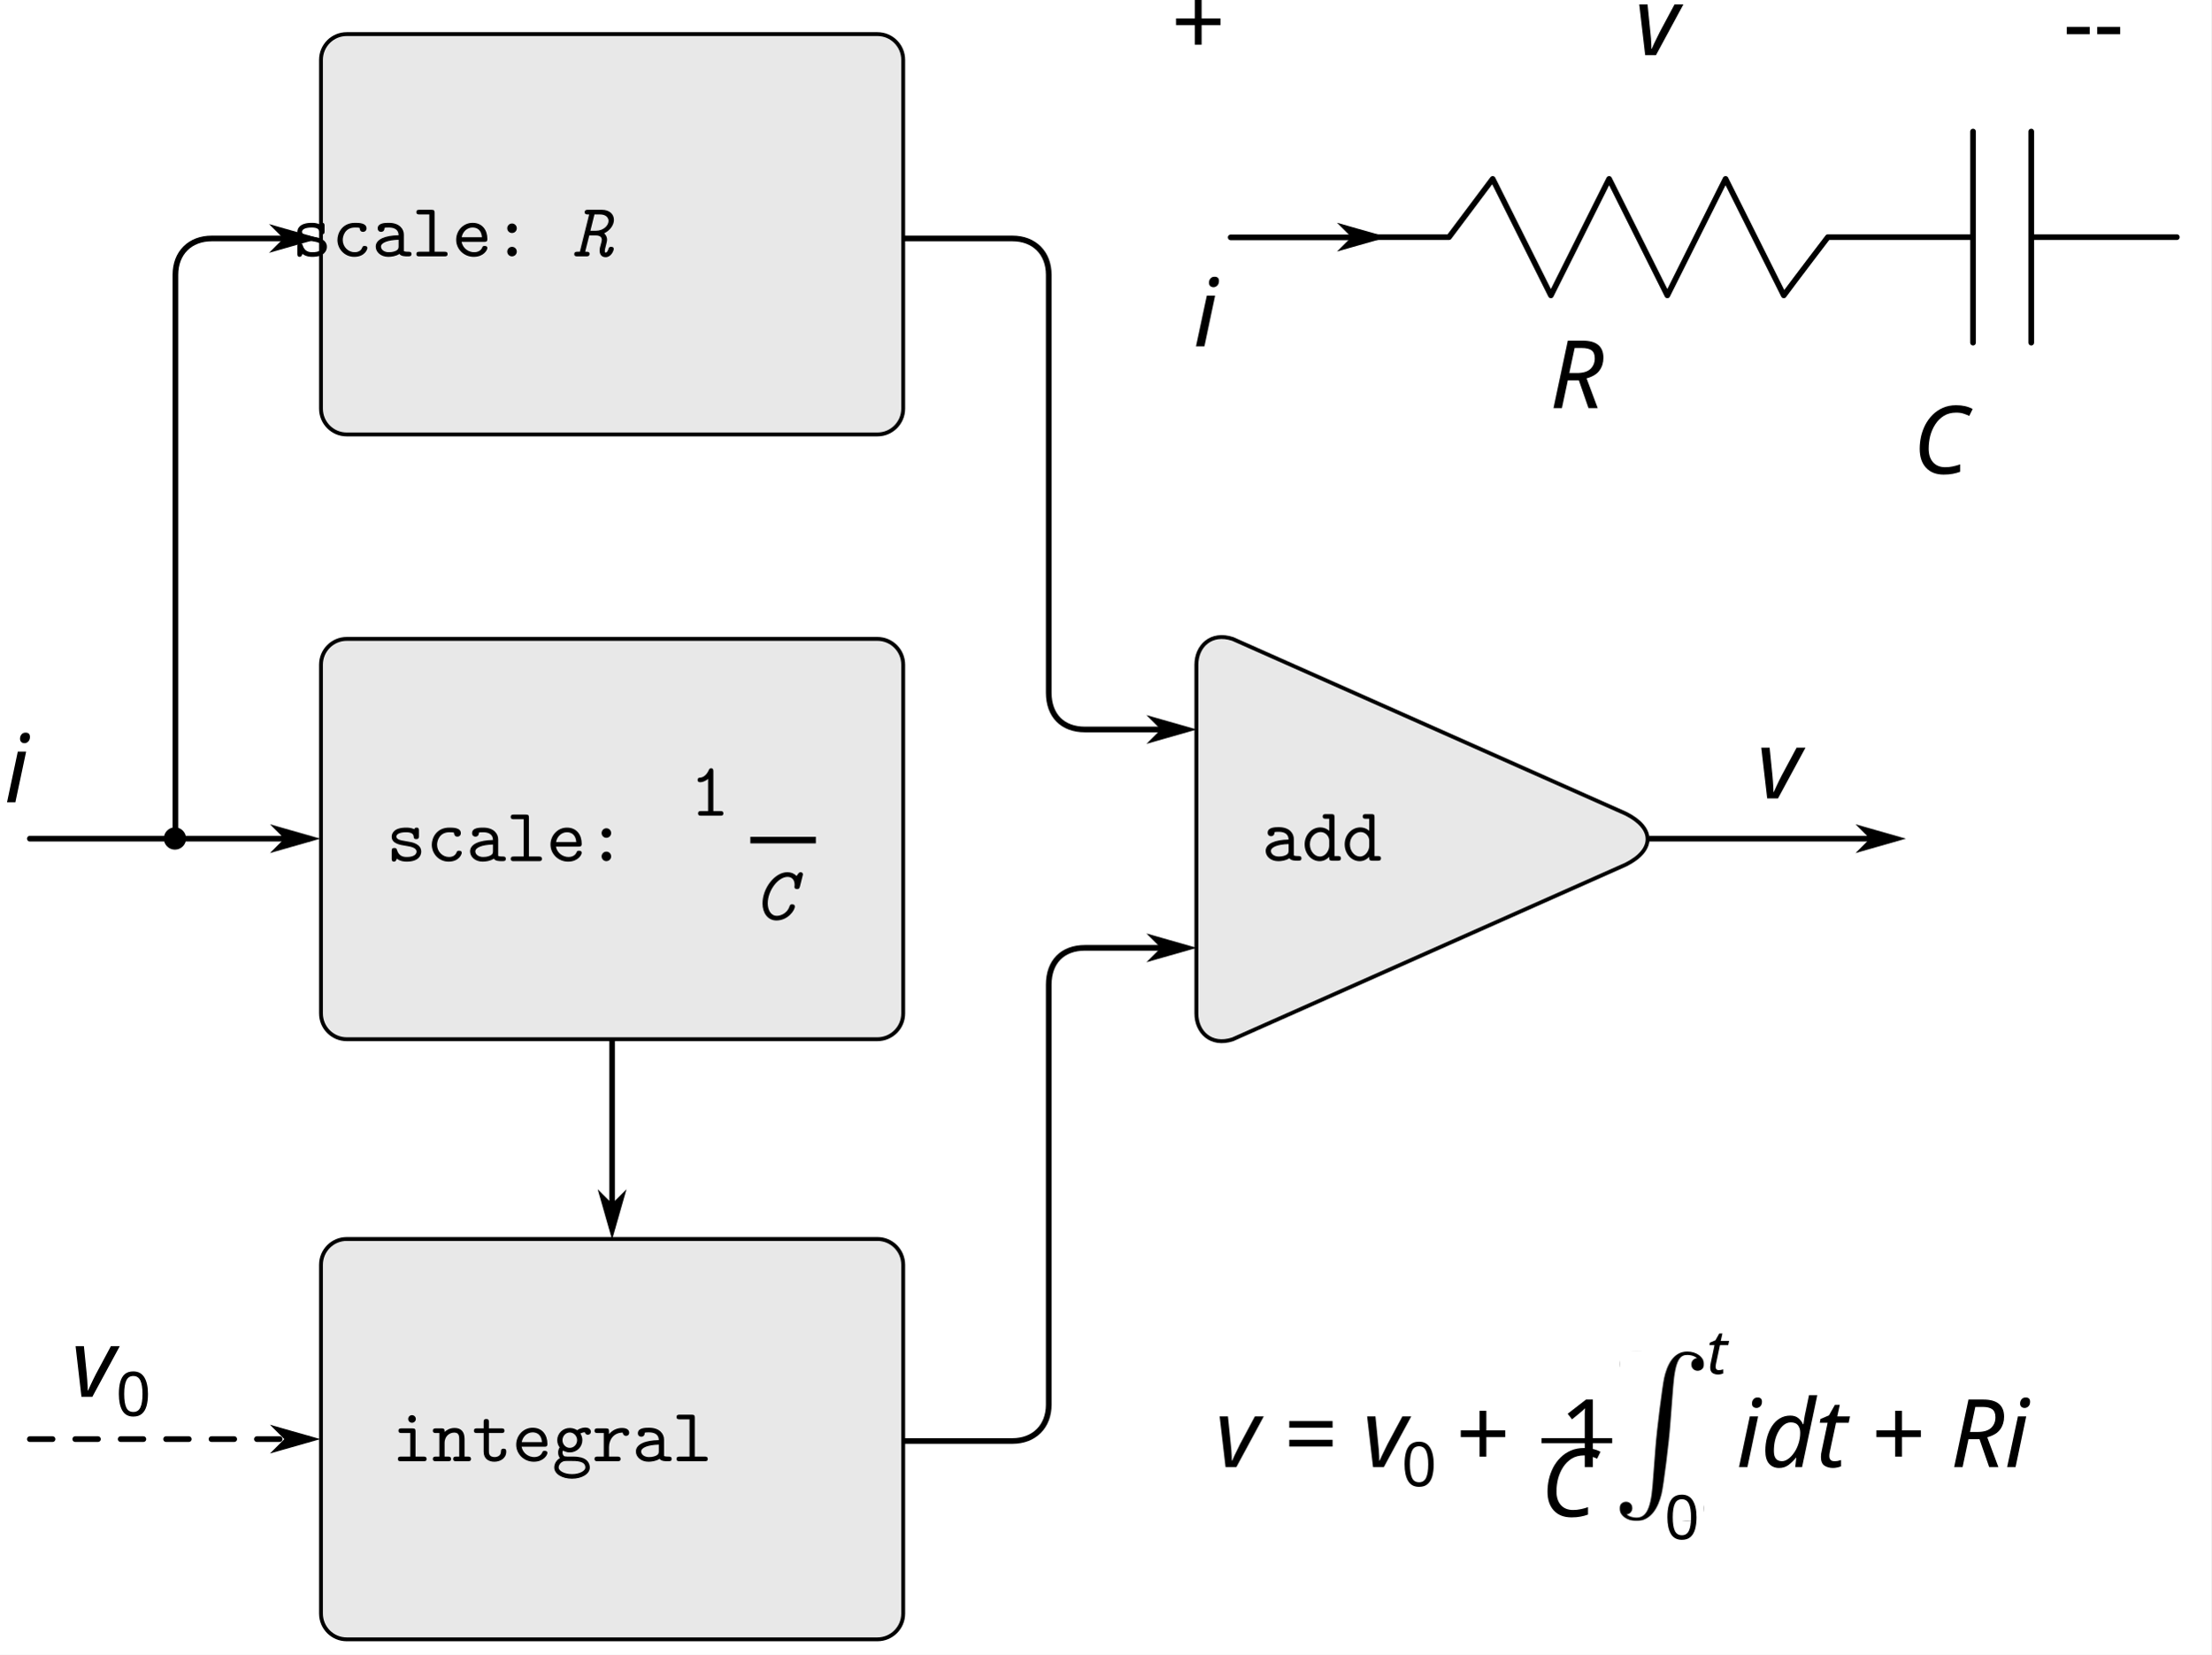
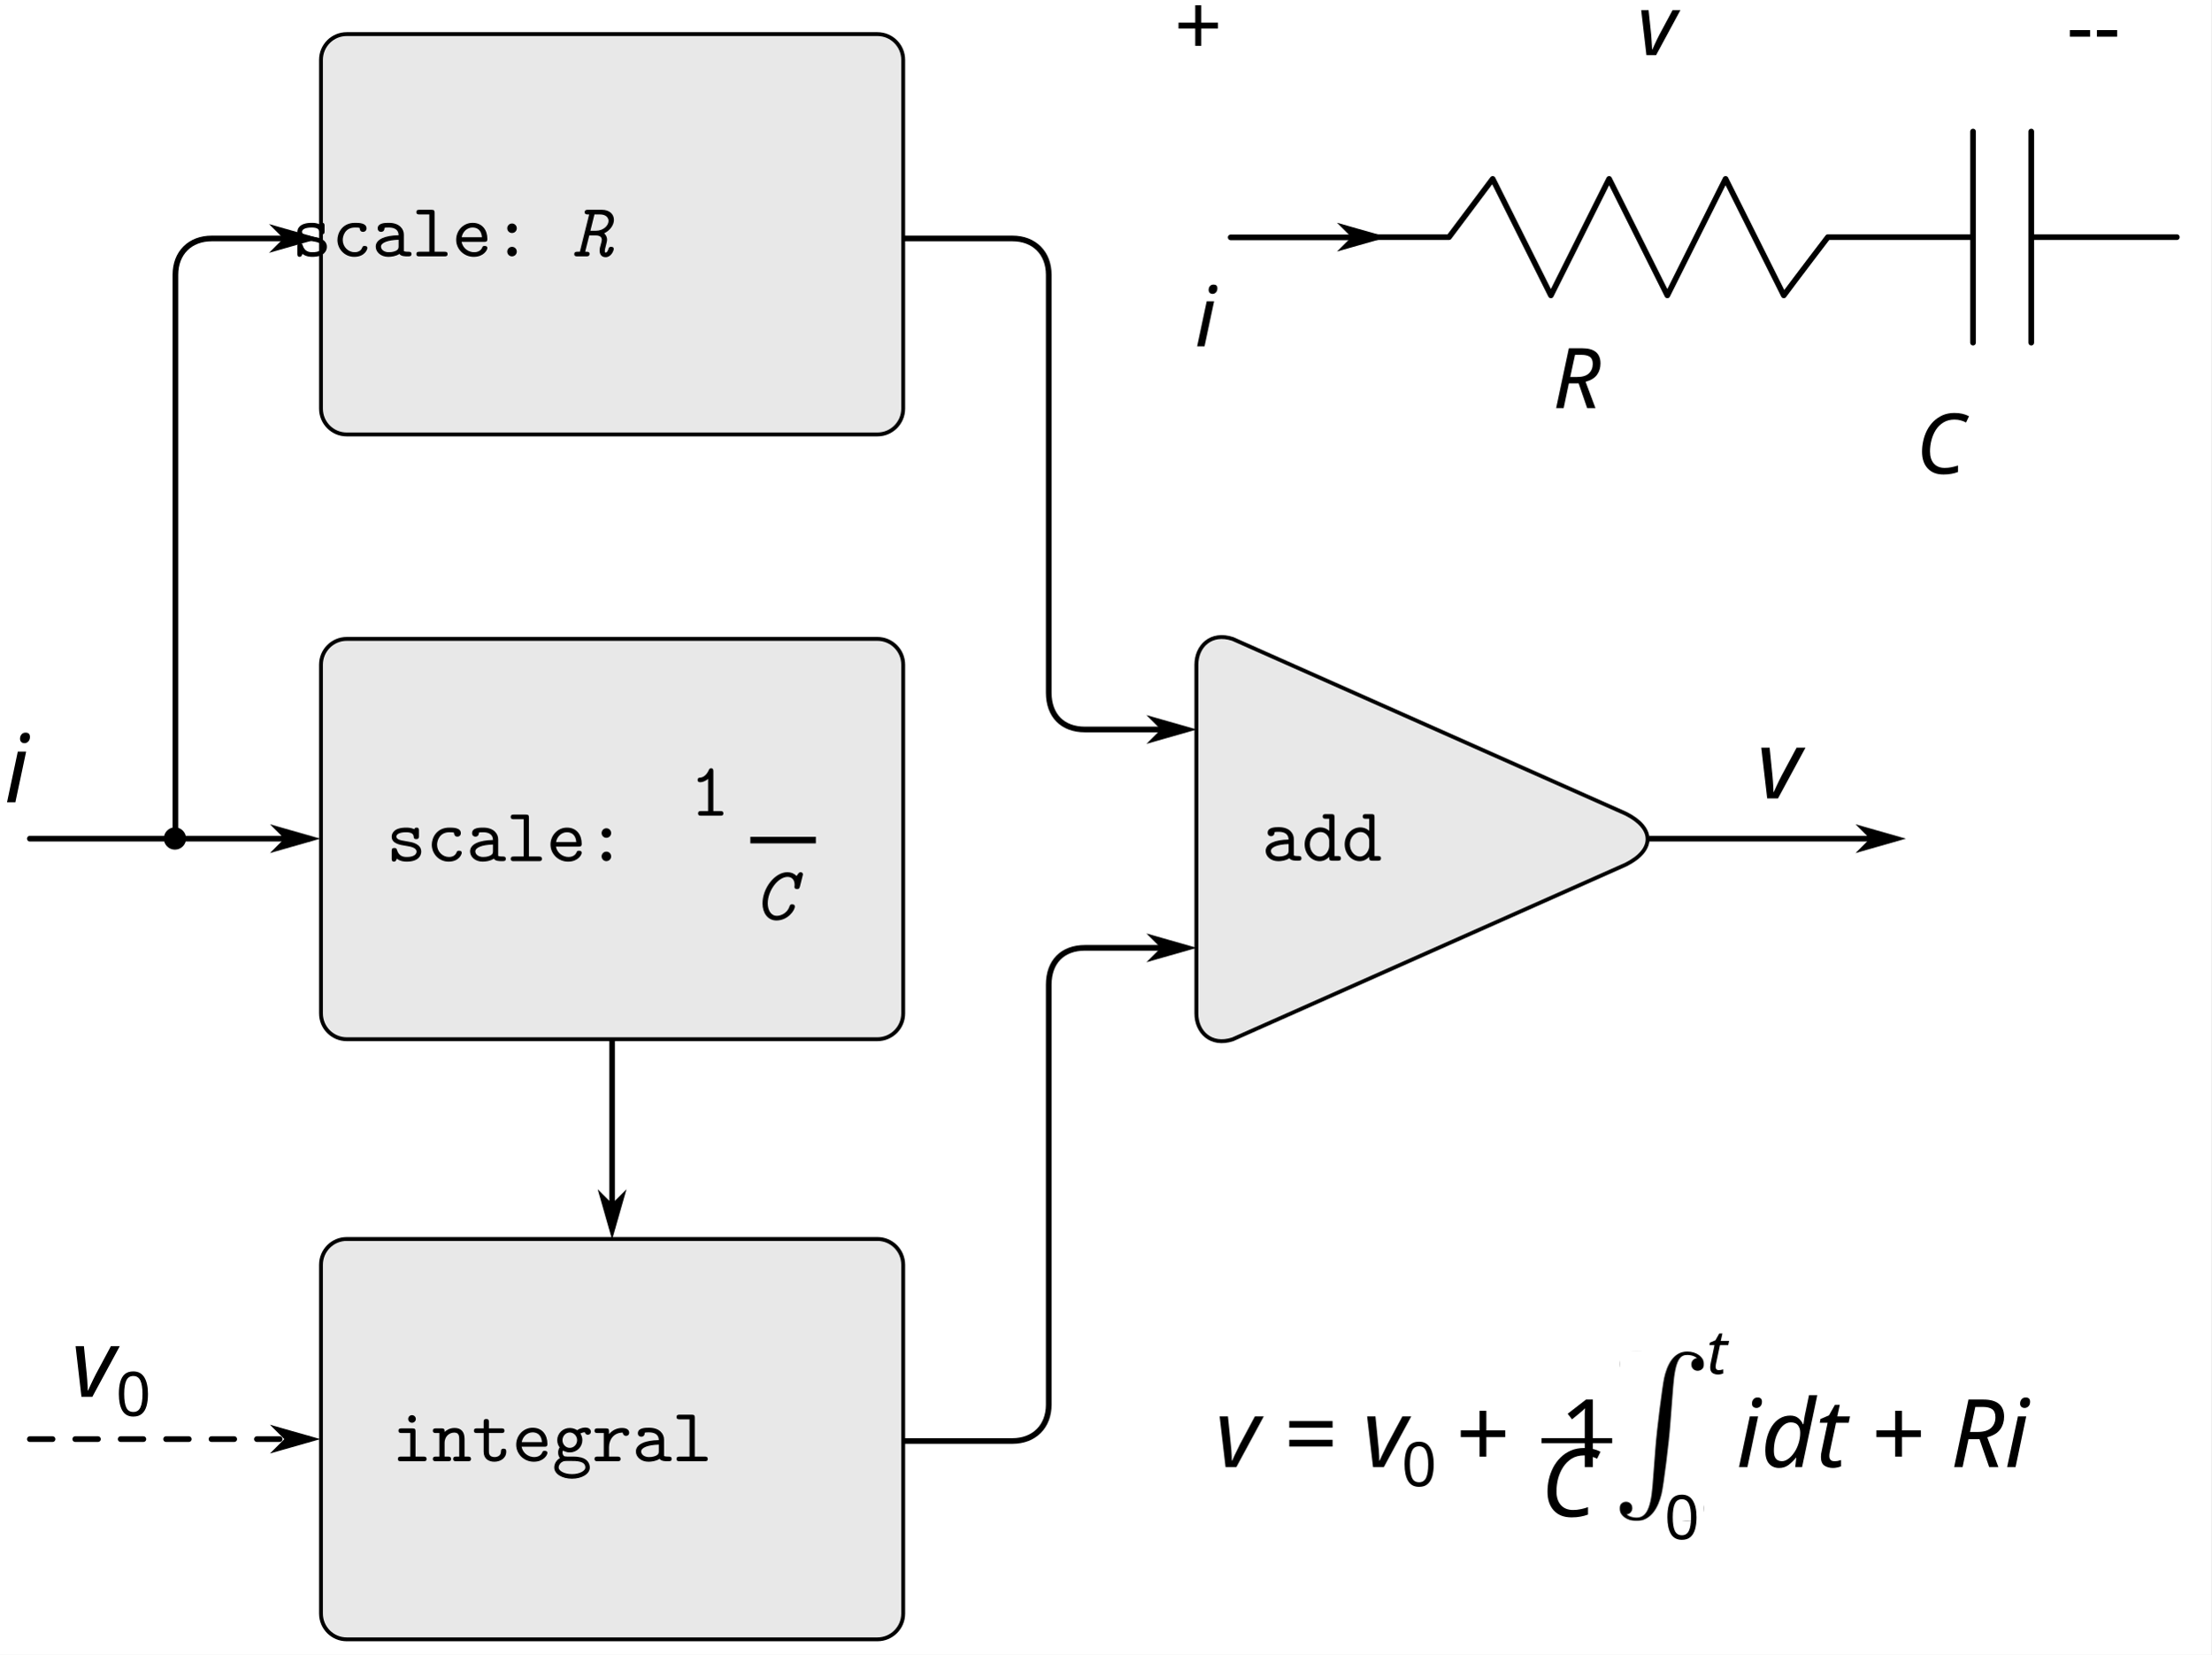
<svg xmlns="http://www.w3.org/2000/svg" version="1.1" preserveAspectRatio="xMinYMin meet" viewBox="0 0 580 434" id="svg10777" width="100%" height="100%">
  <defs id="defs10779">
    <marker refX="0" refY="0" orient="auto" id="Arrow1Mend" style="overflow:visible">
      <path d="M 0,0 5,-5 -12.5,0 5,5 0,0 z" transform="matrix(-0.4,0,0,-0.4,-4,0)" id="path4415" style="fill:#000000;fill-rule:evenodd;stroke:#000000;stroke-width:1pt;marker-start:none" />
    </marker>
    <marker refX="0" refY="0" orient="auto" id="Arrow1Mend-0" style="overflow:visible">
      <path d="M 0,0 5,-5 -12.5,0 5,5 0,0 z" transform="matrix(-0.4,0,0,-0.4,-4,0)" id="path4415-3" style="fill:#000000;fill-rule:evenodd;stroke:#000000;stroke-width:1pt;marker-start:none" />
    </marker>
    <marker refX="0" refY="0" orient="auto" id="Arrow1Mend-8" style="overflow:visible">
      <path d="M 0,0 5,-5 -12.5,0 5,5 0,0 z" transform="matrix(-0.4,0,0,-0.4,-4,0)" id="path4415-4" style="fill:#000000;fill-rule:evenodd;stroke:#000000;stroke-width:1pt;marker-start:none" />
    </marker>
    <marker refX="0" refY="0" orient="auto" id="Arrow1Mend-7" style="overflow:visible">
      <path d="M 0,0 5,-5 -12.5,0 5,5 0,0 z" transform="matrix(-0.4,0,0,-0.4,-4,0)" id="path4415-8" style="fill:#000000;fill-rule:evenodd;stroke:#000000;stroke-width:1pt;marker-start:none" />
    </marker>
    <marker refX="0" refY="0" orient="auto" id="Arrow1Mend-88" style="overflow:visible">
      <path d="M 0,0 5,-5 -12.5,0 5,5 0,0 z" transform="matrix(-0.4,0,0,-0.4,-4,0)" id="path4415-2" style="fill:#000000;fill-rule:evenodd;stroke:#000000;stroke-width:1pt;marker-start:none" />
    </marker>
    <marker refX="0" refY="0" orient="auto" id="Arrow1Mend-05" style="overflow:visible">
      <path d="M 0,0 5,-5 -12.5,0 5,5 0,0 z" transform="matrix(-0.4,0,0,-0.4,-4,0)" id="path4415-86" style="fill:#000000;fill-rule:evenodd;stroke:#000000;stroke-width:1pt;marker-start:none" />
    </marker>
    <marker refX="0" refY="0" orient="auto" id="Arrow1Mend-4" style="overflow:visible">
      <path d="M 0,0 5,-5 -12.5,0 5,5 0,0 z" transform="matrix(-0.4,0,0,-0.4,-4,0)" id="path4415-1" style="fill:#000000;fill-rule:evenodd;stroke:#000000;stroke-width:1pt;marker-start:none" />
    </marker>
    <marker refX="0" refY="0" orient="auto" id="Arrow1Mend-84" style="overflow:visible">
      <path d="M 0,0 5,-5 -12.5,0 5,5 0,0 z" transform="matrix(-0.4,0,0,-0.4,-4,0)" id="path4415-6" style="fill:#000000;fill-rule:evenodd;stroke:#000000;stroke-width:1pt;marker-start:none" />
    </marker>
    <marker refX="0" refY="0" orient="auto" id="Arrow1Mend-00" style="overflow:visible">
      <path d="M 0,0 5,-5 -12.5,0 5,5 0,0 z" transform="matrix(-0.4,0,0,-0.4,-4,0)" id="path4415-49" style="fill:#000000;fill-rule:evenodd;stroke:#000000;stroke-width:1pt;marker-start:none" />
    </marker>
    <marker refX="0" refY="0" orient="auto" id="Arrow1Mend-1" style="overflow:visible">
      <path d="M 0,0 5,-5 -12.5,0 5,5 0,0 z" transform="matrix(-0.4,0,0,-0.4,-4,0)" id="path4415-5" style="fill:#000000;fill-rule:evenodd;stroke:#000000;stroke-width:1pt;marker-start:none" />
    </marker>
    <pattern patternUnits="userSpaceOnUse" width="22.12" height="44.44" patternTransform="translate(424.8562,354.4854)" id="pattern1035">
      <text id="text1033" y="32.2" x="-2.24" style="font-style:normal;font-variant:normal;font-weight:normal;font-stretch:normal;font-size:40px;line-height:1.25;font-family:'Latin Modern Math';-inkscape-font-specification:'Latin Modern Math, Normal';font-variant-ligatures:normal;font-variant-caps:normal;font-variant-numeric:normal;font-feature-settings:normal;text-align:start;letter-spacing:0px;word-spacing:0px;writing-mode:lr-tb;text-anchor:start;fill:#000000;fill-opacity:1;stroke:none" xml:space="preserve">
        <tspan y="32.2" x="-2.24" id="tspan1031">∫</tspan>
      </text>
    </pattern>
  </defs>
-   <rect width="100%" height="100%" fill="white" id="rect24" />
+   <rect width="100%" height="100%" id="rect24" fill="white" />
  <g transform="translate(-42.52865,-327.155)" id="layer1" style="display:inline">
    <text x="468.571" y="490.219" id="text10821" xml:space="preserve" style="font-size:11px;font-style:normal;font-variant:normal;font-weight:normal;font-stretch:normal;text-align:start;line-height:125%;letter-spacing:0px;word-spacing:0px;text-anchor:start;fill:#000000;fill-opacity:1;stroke:none;font-family:cmex10;-inkscape-font-specification:cmex10">
      <tspan x="468.571" y="490.219" id="tspan10823" />
    </text>
    <rect width="152.727" height="105" rx="6.764" ry="6.764" x="126.718" y="336.098" id="rect6788" style="fill:#e8e8e8;fill-opacity:1;stroke:#000000;stroke-width:1.015;stroke-linecap:round;stroke-linejoin:round;stroke-miterlimit:4;stroke-opacity:1;stroke-dasharray:none;stroke-dashoffset:0;display:inline" />
    <rect width="152.727" height="105" rx="6.764" ry="6.764" x="126.718" y="652.121" id="rect6788-91" style="fill:#e8e8e8;fill-opacity:1;stroke:#000000;stroke-width:1.015;stroke-linecap:round;stroke-linejoin:round;stroke-miterlimit:4;stroke-opacity:1;stroke-dasharray:none;stroke-dashoffset:0;display:inline" />
    <path d="m 365.9,494.743 c -5.727,-1.909 -9.545,1.909 -9.545,6.764 l 0,91.471 c 0,4.855 3.818,8.674 9.545,6.764 l 103.091,-45.818 c 7.636,-3.818 7.636,-9.545 0,-13.364 z" id="rect6788-0-5-5" style="fill:#e8e8e8;fill-opacity:1;stroke:#000000;stroke-width:1.015;stroke-linecap:round;stroke-linejoin:round;stroke-miterlimit:4;stroke-opacity:1;stroke-dasharray:none;stroke-dashoffset:0;display:inline" />
    <path d="m 279.445,389.689 28.636,0 c 5.727,0 9.545,3.818 9.545,9.545 l 7e-5,109.603 c 0,6.001 3.627,9.647 9.492,9.647 l 26.421,0" id="path8845-7-8" style="fill:none;stroke:#000000;stroke-width:1.488;stroke-linecap:butt;stroke-linejoin:round;stroke-miterlimit:4;stroke-opacity:1;stroke-dasharray:none;marker-end:url(#Arrow1Mend)" />
    <path d="m 203.082,600.132 0,49.236" id="path8845-9" style="fill:none;stroke:#000000;stroke-width:1.488;stroke-linecap:butt;stroke-linejoin:round;stroke-miterlimit:4;stroke-opacity:1;stroke-dasharray:none;marker-end:url(#Arrow1Mend)" />
    <path d="m 50.355,547.121 73.269,0" id="path8845-9-7" style="fill:none;stroke:#000000;stroke-width:1.488;stroke-linecap:round;stroke-linejoin:round;stroke-miterlimit:4;stroke-opacity:1;stroke-dasharray:none;marker-end:url(#Arrow1Mend)" />
    <path d="m 88.536,547.121 0,-147.886 c 0,-5.727 3.818,-9.545 9.545,-9.545 l 25.3,0" id="path8845-9-7-4" style="fill:none;stroke:#000000;stroke-width:1.488;stroke-linecap:round;stroke-linejoin:round;stroke-miterlimit:4;stroke-opacity:1;stroke-dasharray:none;marker-end:url(#Arrow1Mend)" />
    <path d="m 237,128.362 a 1,1 0 1 1 -2,0 1,1 0 1 1 2,0 z" transform="matrix(1.909089,0,0,1.909089,-362.1293,302.0232)" id="path9674-69" style="fill:#000000;fill-opacity:1;stroke:#000000;stroke-width:1.063;stroke-linecap:round;stroke-linejoin:round;stroke-miterlimit:4;stroke-opacity:1;stroke-dasharray:none;stroke-dashoffset:0" />
    <path d="m 475.112,547.121 64.432,0" id="path8845-9-3" style="fill:none;stroke:#000000;stroke-width:1.488;stroke-linecap:butt;stroke-linejoin:round;stroke-miterlimit:4;stroke-opacity:1;stroke-dasharray:none;marker-end:url(#Arrow1Mend)" />
    <rect width="152.727" height="105" rx="6.764" ry="6.764" x="126.718" y="494.723" id="rect6788-9" style="fill:#e8e8e8;fill-opacity:1;stroke:#000000;stroke-width:1.015;stroke-linecap:round;stroke-linejoin:round;stroke-miterlimit:4;stroke-opacity:1;stroke-dasharray:none;stroke-dashoffset:0;display:inline" />
    <path d="m 50.355,704.611 73.269,0" id="path8845-9-7-1" style="fill:none;stroke:#000000;stroke-width:1.489;stroke-linecap:round;stroke-linejoin:round;stroke-miterlimit:4;stroke-opacity:1;stroke-dasharray:5.956, 5.956;stroke-dashoffset:0;marker-end:url(#Arrow1Mend);display:inline" />
    <path d="m 279.445,705.112 28.636,0 c 5.727,0 9.545,-3.818 9.545,-9.545 l 8e-5,-110.162 c 0,-6.001 3.627,-9.647 9.492,-9.647 l 26.421,0" id="path8845-7-8-2" style="fill:none;stroke:#000000;stroke-width:1.488;stroke-linecap:butt;stroke-linejoin:round;stroke-miterlimit:4;stroke-opacity:1;stroke-dasharray:none;marker-end:url(#Arrow1Mend);display:inline" />
  </g>
  <text style="font-size:24.818px;font-style:italic;font-variant:normal;font-weight:normal;font-stretch:normal;text-align:start;line-height:125%;letter-spacing:0px;word-spacing:0px;text-anchor:start;fill:#000000;fill-opacity:1;stroke:none;font-family:Linux Libertine O;-inkscape-font-specification:Sans Italic" xml:space="preserve" id="text11756" y="209.398" x="460.825">
    <tspan id="tspan11758" y="209.398" x="460.825">v</tspan>
  </text>
  <text style="font-size:24.818px;font-style:italic;font-variant:normal;font-weight:normal;font-stretch:normal;text-align:end;line-height:125%;letter-spacing:0px;word-spacing:0px;text-anchor:end;fill:#000000;fill-opacity:1;stroke:none;font-family:Linux Libertine O;-inkscape-font-specification:Sans Italic" xml:space="preserve" id="text11768" y="210.42" x="26.917">
    <tspan id="tspan11770" y="210.42" x="26.917">i</tspan>
  </text>
  <g id="g4014" transform="matrix(1.909089,0,0,1.909089,-106.7195,-782.3157)">
    <path style="display:inline;fill:none;stroke:#000000;stroke-width:0.78;stroke-linecap:round;stroke-linejoin:round;stroke-miterlimit:4;stroke-dasharray:none;stroke-opacity:1;marker-start:url(#Arrow1Mend-4)" id="path11772" d="m 245,442.362 h 10 l 6,-8 8,16 8,-16 8,16 8,-16 8,16 c 1.72,-2.33 6.054,-8 6.054,-8 h 19.767" />
    <path style="fill:none;stroke:#000000;stroke-width:0.78;stroke-linecap:round;stroke-linejoin:round;stroke-miterlimit:4;stroke-opacity:1;stroke-dasharray:none;display:inline" id="path11968-0" d="m 335,427.857 0,29" />
    <path style="fill:none;stroke:#000000;stroke-width:0.78;stroke-linecap:round;stroke-linejoin:round;stroke-miterlimit:4;stroke-opacity:1;stroke-dasharray:none;display:inline" id="path11988" d="m 335.089,442.362 19.911,0" />
    <path style="fill:none;stroke:#000000;stroke-width:0.78;stroke-linecap:round;stroke-linejoin:round;stroke-miterlimit:4;stroke-opacity:1;stroke-dasharray:none;display:inline" id="path11968" d="m 327,427.857 0,29" />
    <path style="fill:none;stroke:#000000;stroke-width:0.78;stroke-linecap:round;stroke-linejoin:round;stroke-miterlimit:4;stroke-opacity:1;stroke-dasharray:none;display:inline" id="path4243" d="m 225,442.393 17.357,0" />
    <text style="font-size:13px;font-style:italic;font-variant:normal;font-weight:normal;font-stretch:normal;text-align:center;line-height:125%;letter-spacing:0px;word-spacing:0px;text-anchor:middle;fill:#000000;fill-opacity:1;stroke:none;font-family:Linux Libertine O;-inkscape-font-specification:Sans Italic" xml:space="preserve" id="text11996" y="465.857" x="281">
-       <tspan id="tspan11998" y="465.857" x="281">R</tspan>
+       <tspan id="tspan11998" y="465.857" x="281" style="font-size:11.524px">R</tspan>
    </text>
    <text style="font-size:13px;font-style:italic;font-variant:normal;font-weight:normal;font-stretch:normal;text-align:center;line-height:125%;letter-spacing:0px;word-spacing:0px;text-anchor:middle;fill:#000000;fill-opacity:1;stroke:none;font-family:Linux Libertine O;-inkscape-font-specification:Sans Italic" xml:space="preserve" id="text12000" y="474.857" x="331">
-       <tspan id="tspan12002" y="474.857" x="331">C</tspan>
+       <tspan id="tspan12002" y="474.857" x="331" style="font-size:11.524px">C</tspan>
    </text>
    <text style="font-size:13px;font-style:italic;font-variant:normal;font-weight:normal;font-stretch:normal;text-align:center;line-height:125%;letter-spacing:0px;word-spacing:0px;text-anchor:middle;fill:#000000;fill-opacity:1;stroke:none;font-family:Linux Libertine O;-inkscape-font-specification:Sans Italic" xml:space="preserve" id="text12004" y="457.362" x="230">
-       <tspan id="tspan12006" y="457.362" x="230">i</tspan>
+       <tspan id="tspan12006" y="457.362" x="230" style="font-size:11.524px">i</tspan>
    </text>
    <text style="font-size:13px;font-style:normal;font-variant:normal;font-weight:normal;font-stretch:normal;text-align:center;line-height:125%;letter-spacing:0px;word-spacing:0px;text-anchor:middle;fill:#000000;fill-opacity:1;stroke:none;font-family:Linux Libertine O;-inkscape-font-specification:Sans" xml:space="preserve" id="text12008" y="417.362" x="229">
-       <tspan id="tspan12010" y="417.362" x="229">+</tspan>
+       <tspan id="tspan12010" y="417.362" x="229" style="font-size:11.524px">+</tspan>
    </text>
    <text style="font-size:13px;font-style:normal;font-variant:normal;font-weight:normal;font-stretch:normal;text-align:center;line-height:125%;letter-spacing:0px;word-spacing:0px;text-anchor:middle;fill:#000000;fill-opacity:1;stroke:none;font-family:Linux Libertine O;-inkscape-font-specification:Sans" xml:space="preserve" id="text12012" y="417.463" x="352">
-       <tspan id="tspan12014" dx="0 -1.071" y="417.463" x="352">--</tspan>
+       <tspan id="tspan12014" dx="0 -1.071" y="417.463" x="352" style="font-size:11.524px">--</tspan>
    </text>
    <text style="font-size:13px;font-style:italic;font-variant:normal;font-weight:normal;font-stretch:normal;text-align:center;line-height:125%;letter-spacing:0px;word-spacing:0px;text-anchor:middle;fill:#000000;fill-opacity:1;stroke:none;font-family:Linux Libertine O;-inkscape-font-specification:Sans Italic" xml:space="preserve" id="text12016" y="417.362" x="292">
-       <tspan id="tspan12018" y="417.362" x="292">v</tspan>
+       <tspan id="tspan12018" y="417.362" x="292" style="font-size:11.524px">v</tspan>
    </text>
  </g>
  <text style="font-size:20px;font-style:normal;font-variant:normal;font-weight:normal;font-stretch:normal;text-align:center;line-height:125%;letter-spacing:0px;word-spacing:0px;text-anchor:middle;fill:#000000;fill-opacity:1;stroke:none;display:inline;font-family:Latin Modern Mono;-inkscape-font-specification:Latin Modern Mono" xml:space="preserve" id="text8815" y="67.239" x="160.553">
    <tspan id="tspan8821" y="67.239" x="160.553">scale: <tspan style="font-style:oblique;-inkscape-font-specification:Latin Modern Mono Oblique" id="tspan11581">R</tspan>
    </tspan>
  </text>
  <text style="font-size:20px;font-style:normal;font-variant:normal;font-weight:normal;font-stretch:normal;text-align:center;line-height:125%;letter-spacing:0px;word-spacing:0px;text-anchor:middle;fill:#000000;fill-opacity:1;stroke:none;display:inline;font-family:Latin Modern Mono;-inkscape-font-specification:Latin Modern Mono" xml:space="preserve" id="text8815-0" y="383.261" x="160.553">
    <tspan id="tspan8821-0" y="383.261" x="160.553">integral</tspan>
  </text>
  <text style="font-size:20px;font-style:normal;font-variant:normal;font-weight:normal;font-stretch:normal;text-align:start;line-height:125%;letter-spacing:0px;word-spacing:0px;text-anchor:start;fill:#000000;fill-opacity:1;stroke:none;display:inline;font-family:Latin Modern Mono;-inkscape-font-specification:Latin Modern Mono" xml:space="preserve" id="text9178-7" y="225.747" x="331.007">
    <tspan id="tspan9180-6" y="225.747" x="331.007">add</tspan>
  </text>
  <text style="font-size:20px;font-style:normal;font-variant:normal;font-weight:normal;font-stretch:normal;text-align:center;line-height:125%;letter-spacing:0px;word-spacing:0px;text-anchor:middle;fill:#000000;fill-opacity:1;stroke:none;font-family:Latin Modern Mono;-inkscape-font-specification:Latin Modern Mono" xml:space="preserve" id="text8815-8" y="225.863" x="148.553">
    <tspan id="tspan8821-8" dy="0 0 0 0 0 0" dx="0 0 0 0 0 0" y="225.863" x="148.553">scale:</tspan>
  </text>
  <text style="font-size:20px;font-style:normal;font-variant:normal;font-weight:normal;font-stretch:normal;text-align:start;line-height:125%;letter-spacing:0px;word-spacing:0px;text-anchor:start;fill:#000000;fill-opacity:1;stroke:none;font-family:Latin Modern Mono;-inkscape-font-specification:Sans" xml:space="preserve" id="text11562" y="241.205" x="197.935">
    <tspan style="font-style:oblique;-inkscape-font-specification:Latin Modern Mono Oblique" id="tspan11564" y="241.205" x="197.935">C</tspan>
  </text>
  <text style="font-size:24.818px;font-style:italic;font-variant:normal;font-weight:normal;font-stretch:normal;text-align:center;line-height:125%;letter-spacing:0px;word-spacing:0px;text-anchor:middle;fill:#000000;fill-opacity:1;stroke:none;display:inline;font-family:Linux Libertine O;-inkscape-font-specification:Sans Italic" xml:space="preserve" id="text11762-5" y="366.371" x="18.633">
    <tspan style="text-align:start;text-anchor:start" id="tspan11764-2" dx="0" y="366.371" x="18.633">v<tspan style="font-size:16.132px;font-style:normal;text-align:start;text-anchor:start;baseline-shift:sub;-inkscape-font-specification:Linux Libertine O" id="tspan11766-5" />
    </tspan>
  </text>
  <g style="display:inline" id="g3089-7" transform="matrix(1.909089,0,0,1.909089,-381.9674,-720.1728)">
    <text x="367.036" y="578.791" id="text10849-2" xml:space="preserve" style="font-size:13px;font-style:italic;font-variant:normal;font-weight:normal;font-stretch:normal;text-align:start;line-height:125%;letter-spacing:0px;word-spacing:0px;text-anchor:start;fill:#000000;fill-opacity:1;stroke:none;font-family:Linux Libertine O;-inkscape-font-specification:Sans Italic">
      <tspan x="367.036" y="578.791" dx="0 0 0 0 0 0 0 0 0 0 0 0 0 0 0 0 -1 2 -0.3 0 0 0 0 1.5" dy="0 0 0 0 0 0 0 0 0 0 -6.5 5.46 0 0 0 0 1" id="tspan10851-9" xml:space="preserve">v <tspan id="tspan3093" style="font-style:normal;-inkscape-font-specification:Linux Libertine O">=</tspan> v <tspan id="tspan11392-6" xml:space="preserve" style="font-style:normal;-inkscape-font-specification:Linux Libertine O"> +  1</tspan>     i<tspan id="tspan11422-2" xml:space="preserve" style="font-style:italic;-inkscape-font-specification:Linux Libertine O Italic">d</tspan>t <tspan id="tspan11394-5" xml:space="preserve" style="font-style:normal;-inkscape-font-specification:Linux Libertine O">+</tspan> Ri</tspan>
    </text>
    <g transform="translate(-67.72189,171.4872)" id="g11402-1">
      <text x="496.464" y="414.648" id="text10829-8" xml:space="preserve" style="font-size:13px;font-style:normal;font-variant:normal;font-weight:normal;font-stretch:normal;text-align:start;line-height:125%;letter-spacing:0px;word-spacing:0px;text-anchor:start;fill:#000000;fill-opacity:1;stroke:none;font-family:Linux Libertine O;-inkscape-font-specification:Sans">
        <tspan x="496.464" y="414.648" id="tspan10831-4" xml:space="preserve" style="font-size:65.001%;baseline-shift:sub" />
      </text>
      <text x="502" y="399.648" id="text10833-7" xml:space="preserve" style="font-size:13px;font-style:italic;font-variant:normal;font-weight:normal;font-stretch:normal;text-align:start;line-height:125%;letter-spacing:0px;word-spacing:0px;text-anchor:start;fill:#000000;fill-opacity:1;stroke:none;font-family:Linux Libertine O;-inkscape-font-specification:Sans Italic">
        <tspan x="502" y="399.648" id="tspan10835-7" xml:space="preserve" style="font-size:65.001%;baseline-shift:super" />
      </text>
    </g>
    <text x="411.773" y="585.576" id="text10853-9" xml:space="preserve" style="font-size:13px;font-style:italic;font-variant:normal;font-weight:normal;font-stretch:normal;text-align:start;line-height:125%;letter-spacing:0px;word-spacing:0px;text-anchor:start;fill:#000000;fill-opacity:1;stroke:none;font-family:Linux Libertine O;-inkscape-font-specification:Sans Italic">
      <tspan x="411.773" y="585.576" id="tspan10855-4" xml:space="preserve">C</tspan>
    </text>
    <path d="m 412.242,575.166 9,0" id="path10857-5" style="fill:none;stroke:#000000;stroke-width:0.7;stroke-linecap:square;stroke-linejoin:round;stroke-miterlimit:4;stroke-opacity:1;stroke-dasharray:none" />
  </g>
  <text style="font-size:20px;font-style:normal;font-variant:normal;font-weight:500;font-stretch:normal;text-align:start;line-height:125%;letter-spacing:0px;word-spacing:0px;text-anchor:start;fill:#000000;fill-opacity:1;stroke:none;display:inline;font-family:Latin Modern Mono;-inkscape-font-specification:Latin Modern Mono Medium" xml:space="preserve" id="text34125-3" y="371.386" x="30.375">
    <tspan style="font-size:16.13px;font-style:normal;font-variant:normal;font-weight:normal;font-stretch:normal;text-align:start;text-anchor:start;font-family:Linux Libertine O;-inkscape-font-specification:Linux Libertine O" id="tspan34127-0" y="371.386" x="30.375">0</tspan>
  </text>
  <text style="font-size:20px;font-style:normal;font-variant:normal;font-weight:500;font-stretch:normal;text-align:start;line-height:125%;letter-spacing:0px;word-spacing:0px;text-anchor:start;fill:#000000;fill-opacity:1;stroke:none;display:inline;font-family:Latin Modern Mono;-inkscape-font-specification:Latin Modern Mono Medium" xml:space="preserve" id="text34125" y="389.822" x="367.639">
    <tspan style="font-size:16.13px;font-style:normal;font-variant:normal;font-weight:normal;font-stretch:normal;text-align:start;text-anchor:start;font-family:Linux Libertine O;-inkscape-font-specification:Linux Libertine O" id="tspan34127" y="389.822" x="367.639">0</tspan>
  </text>
  <text style="font-size:20px;font-style:normal;font-variant:normal;font-weight:500;font-stretch:normal;text-align:start;line-height:125%;letter-spacing:0px;word-spacing:0px;text-anchor:start;fill:#000000;fill-opacity:1;stroke:none;display:inline;font-family:Latin Modern Mono;-inkscape-font-specification:Latin Modern Mono Medium" xml:space="preserve" id="text34125-6" y="403.711" x="436.582">
    <tspan style="font-size:16.13px;font-style:normal;font-variant:normal;font-weight:normal;font-stretch:normal;text-align:start;text-anchor:start;font-family:Linux Libertine O;-inkscape-font-specification:Linux Libertine O" id="tspan34127-9" y="403.711" x="436.582">0</tspan>
  </text>
  <text style="font-size:20px;font-style:normal;font-variant:normal;font-weight:500;font-stretch:normal;text-align:center;line-height:125%;letter-spacing:0px;word-spacing:0px;text-anchor:middle;fill:#000000;fill-opacity:1;stroke:none;font-family:Latin Modern Mono;-inkscape-font-specification:Latin Modern Mono Medium" xml:space="preserve" id="text34452" y="360.36" x="447.69">
    <tspan style="font-size:16.13px;font-style:italic;font-variant:normal;font-weight:normal;font-stretch:normal;text-align:start;text-anchor:start;font-family:Linux Libertine O;-inkscape-font-specification:Linux Libertine O Italic" id="tspan34454" y="360.36" x="447.69">t</tspan>
  </text>
  <path d="m 196.826,220.341 17.182,0" id="path11576" style="fill:none;stroke:#000000;stroke-width:1.718;stroke-linecap:butt;stroke-linejoin:miter;stroke-miterlimit:4;stroke-opacity:1;stroke-dasharray:none" />
  <text xml:space="preserve" style="font-size:24px;font-style:normal;font-variant:normal;font-weight:500;font-stretch:normal;text-align:center;line-height:125%;letter-spacing:0px;word-spacing:0px;text-anchor:middle;fill:#000000;fill-opacity:1;stroke:none;font-family:Latin Modern Mono;-inkscape-font-specification:Latin Modern Mono Medium" x="205.047" y="213.943" id="text3140">
    <tspan id="tspan3142" x="205.047" y="213.943" style="font-size:20px">1</tspan>
  </text>
  <rect style="stroke:none;fill:url(#pattern1035)" width="22.12" height="44.44" x="424.856" y="354.485" id="rect1039" />
</svg>
